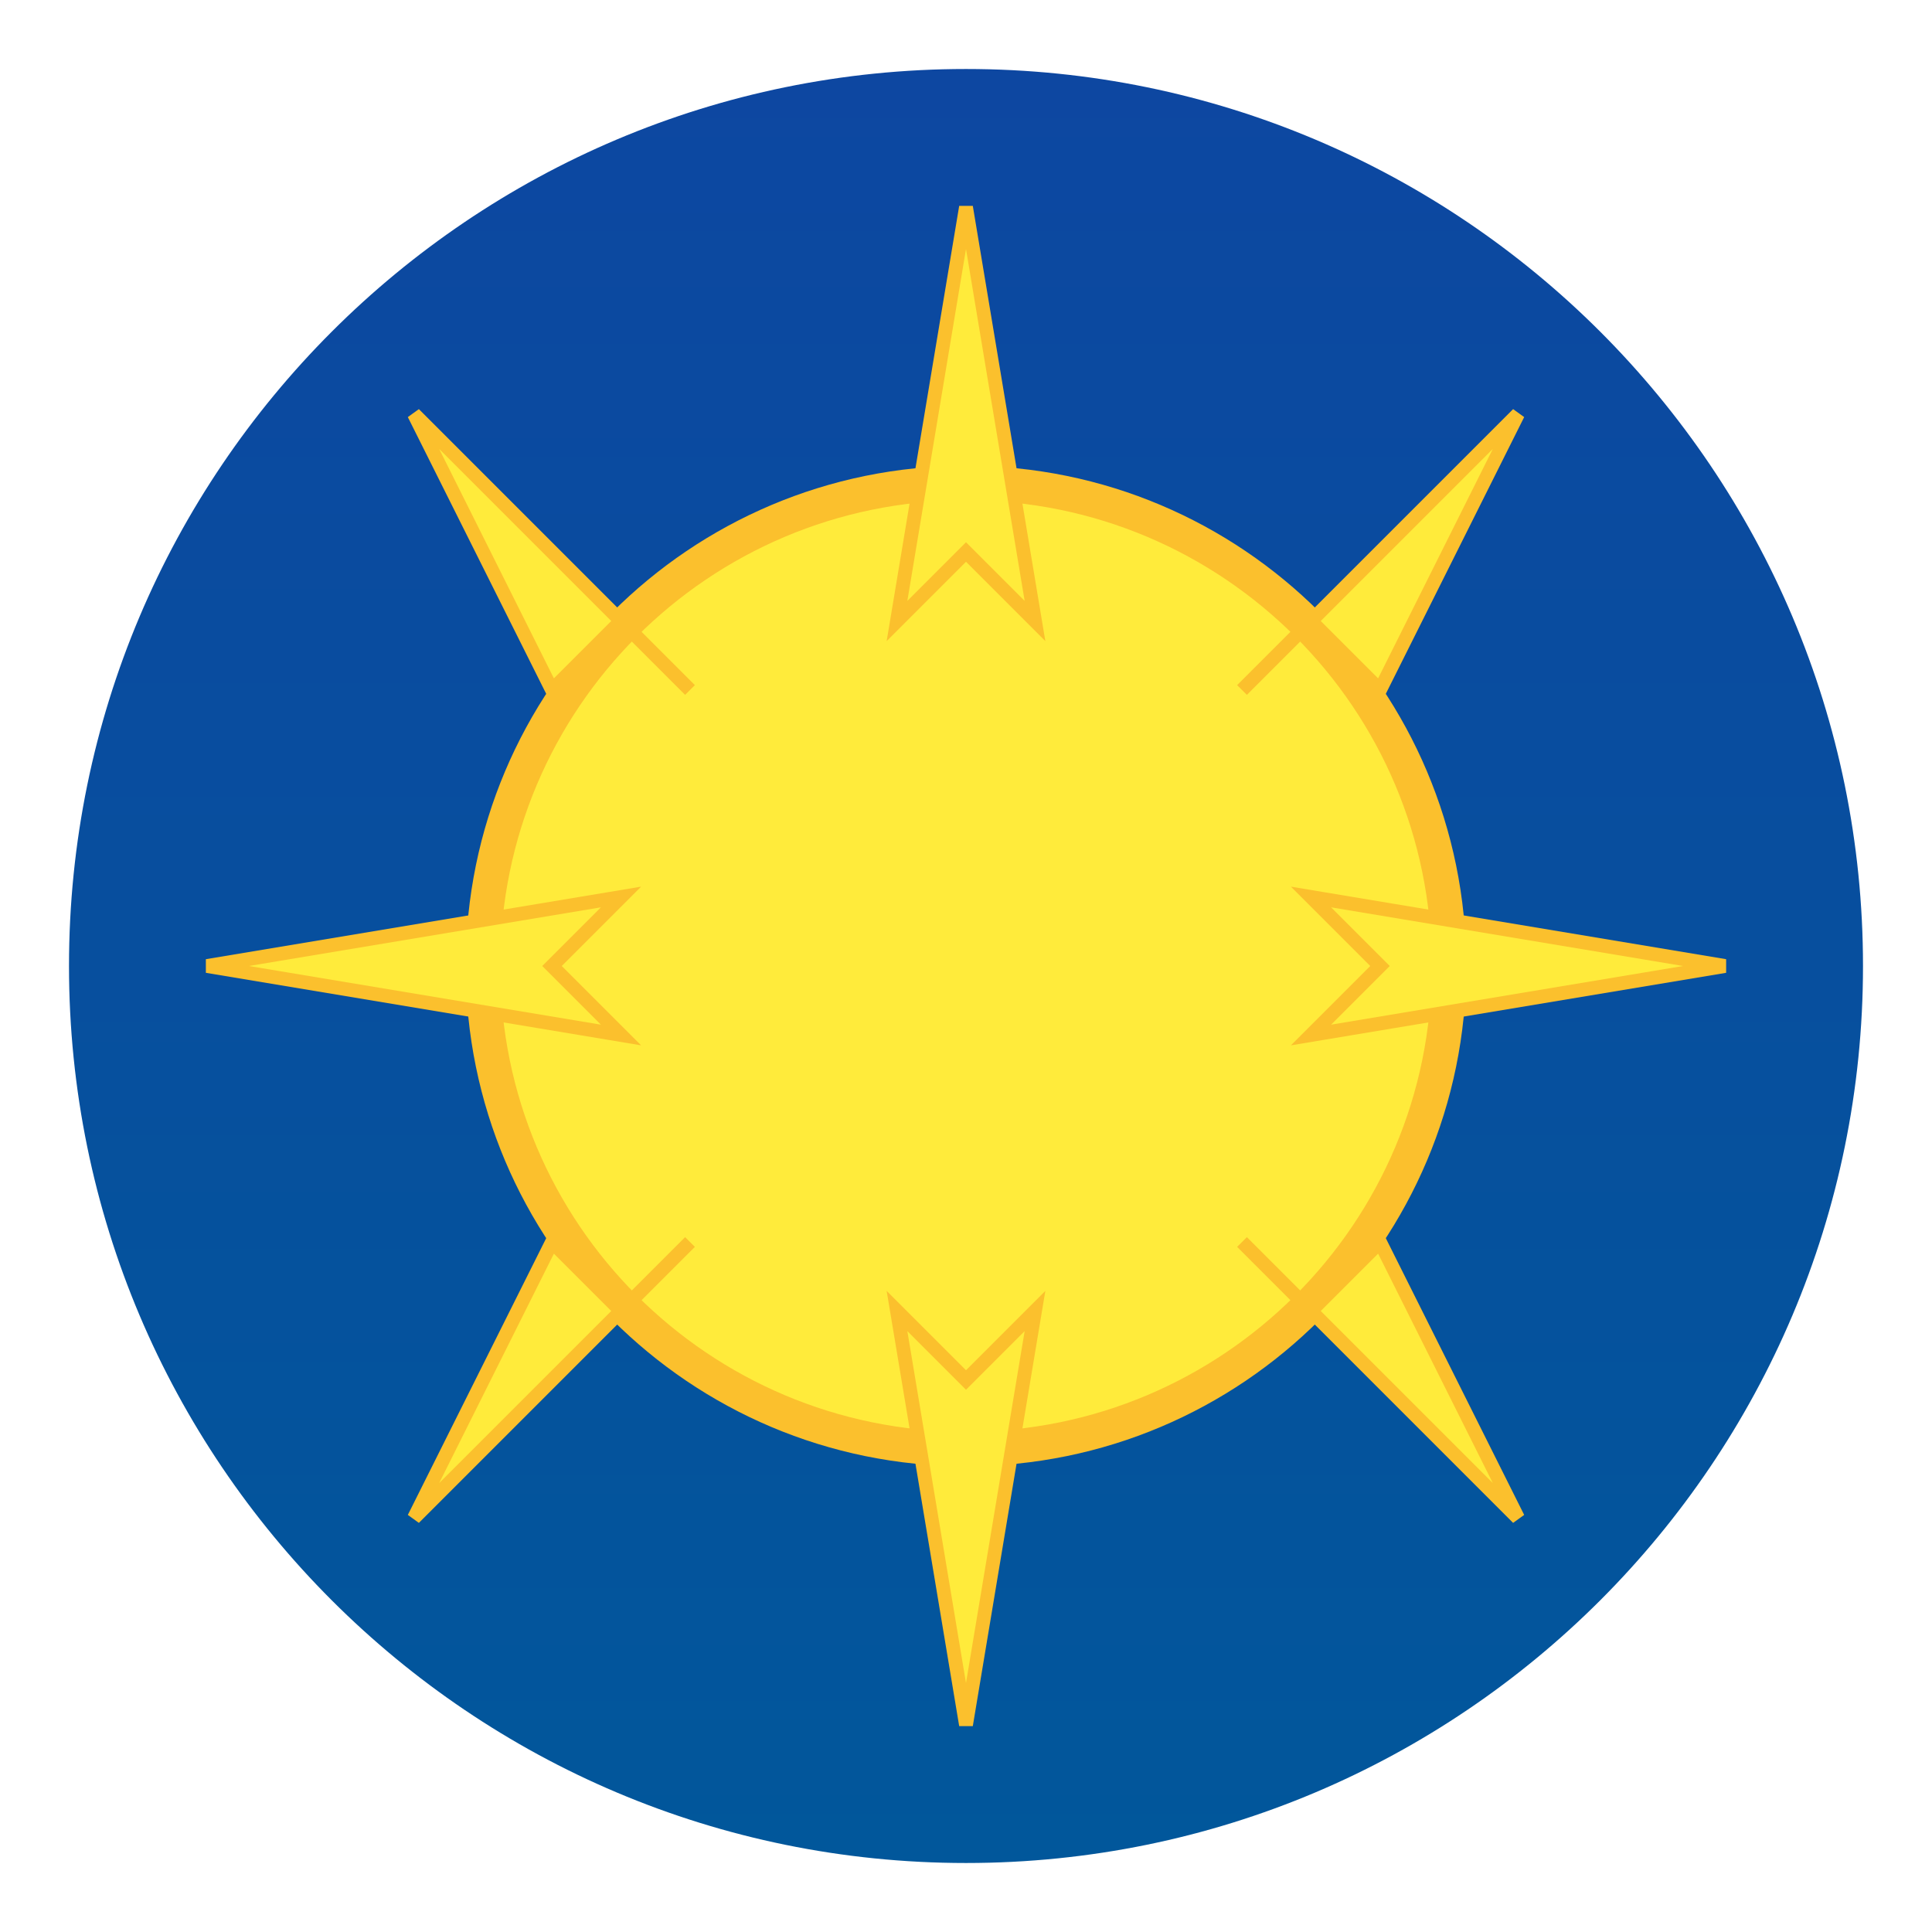
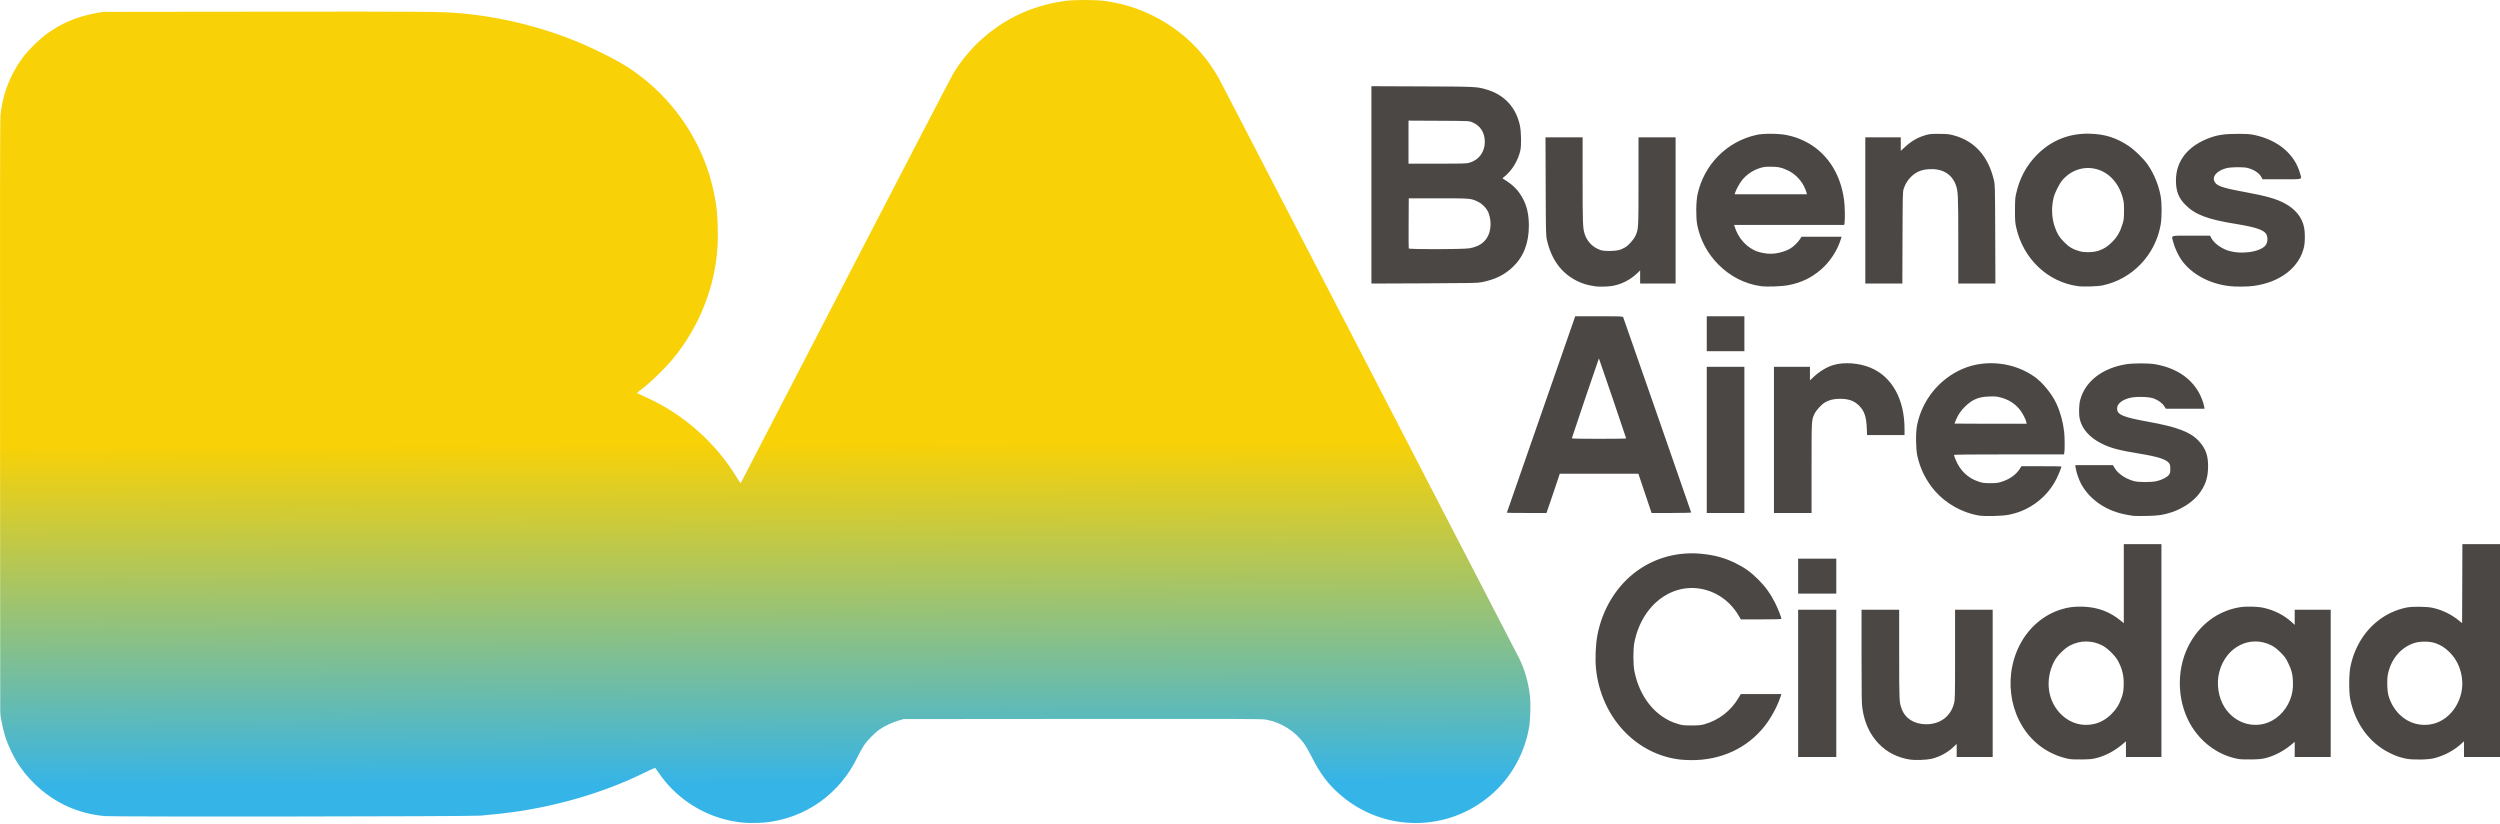
- <svg xmlns="http://www.w3.org/2000/svg" viewBox="0 0 56 56" role="img" aria-labelledby="tc">
-   <defs>
-     <linearGradient id="sky" x1="0" y1="0" x2="0" y2="1">
-       <stop offset="0%" style="stop-color:#0d47a1" />
-       <stop offset="100%" style="stop-color:#01579b" />
+ <svg xmlns="http://www.w3.org/2000/svg" xmlns:xlink="http://www.w3.org/1999/xlink" viewBox="0 0 250 82.302" height="82.302" width="250" id="svg10" version="1.1">
+   <defs id="defs14">
+     <linearGradient id="linearGradient880-9">
+       <stop id="stop876" offset="0" style="stop-color:#35b4e8;stop-opacity:1" />
+       <stop id="stop878" offset="1" style="stop-color:#f8d107;stop-opacity:1" />
    </linearGradient>
+     <linearGradient gradientUnits="userSpaceOnUse" y2="264.671" x2="383.706" y1="467.814" x1="384.607" id="linearGradient882" xlink:href="#linearGradient880-9" />
+     <linearGradient y2="264.671" x2="383.706" y1="467.814" x1="384.607" gradientUnits="userSpaceOnUse" id="linearGradient902" xlink:href="#linearGradient880-9" />
  </defs>
-   <circle cx="28" cy="28" r="26" fill="url(#sky)" />
-   <circle cx="28" cy="28" r="14" fill="#ffeb3b" stroke="#fbc02d" stroke-width="1" />
-   <g fill="#ffeb3b" stroke="#fbc02d" stroke-width="0.4">
-     <path d="M28 6 L30 18 L28 16 L26 18 Z" />
-     <path d="M28 50 L30 38 L28 40 L26 38 Z" />
-     <path d="M6 28 L18 26 L16 28 L18 30 Z" />
-     <path d="M50 28 L38 26 L40 28 L38 30 Z" />
-     <path d="M12 12 L20 20 L18 18 L16 20 Z" />
-     <path d="M44 44 L36 36 L38 38 L40 36 Z" />
-     <path d="M44 12 L36 20 L38 18 L40 20 Z" />
-     <path d="M12 44 L20 36 L18 38 L16 36 Z" />
+   <g id="g18">
+     <g transform="scale(0.1679443)" id="g896">
+       <g id="g891">
+         <g id="g900">
+           <path style="fill:#4b4745;fill-opacity:1;stroke-width:0.32" d="m 1000.589,452.29 c -26.53,-3.004 -47.262,-25.282 -50.266,-54.014 -0.583,-5.581 -0.227,-14.525 0.794,-19.928 3.028,-16.025 11.819,-30.13 24.192,-38.812 10.951,-7.685 24.151,-11.107 37.76,-9.788 7.975,0.773 13.918,2.41 20.419,5.626 5.406,2.674 9.059,5.311 13.509,9.752 4.187,4.178 7.254,8.45 9.995,13.921 1.558,3.11 3.758,8.65 3.758,9.464 0,0.174 -4.942,0.294 -12.092,0.294 h -12.092 l -1.151,-2 c -4.352,-7.561 -11.284,-13.107 -19.285,-15.425 -19.41,-5.625 -38.358,8.083 -42.954,31.074 -0.794,3.97 -0.79,13.23 0.01,17.219 2.336,11.694 8.453,21.53 16.873,27.132 3.174,2.111 5.341,3.125 9.209,4.308 2.499,0.764 3.256,0.845 7.884,0.842 4.206,-0.003 5.557,-0.123 7.567,-0.675 8.663,-2.381 15.97,-8.031 20.581,-15.916 l 1.216,-2.08 h 12.099 12.099 l -0.776,2.281 c -1.781,5.237 -5.434,11.943 -8.992,16.505 -10.439,13.389 -26.236,20.73 -44.182,20.533 -2.075,-0.023 -4.853,-0.164 -6.173,-0.313 z m 136.853,0.023 c -7.605,-1.191 -13.927,-4.384 -18.79,-9.487 -5.276,-5.537 -8.447,-12.384 -9.727,-21.003 -0.418,-2.818 -0.496,-7.672 -0.496,-31.059 v -27.719 h 11.2 11.2 l 0.01,26.64 c 0.01,28.318 0.014,28.474 1.563,32.56 2.152,5.675 7.465,8.977 14.484,9.002 8.322,0.029 14.621,-4.67 16.593,-12.38 0.609,-2.38 0.635,-3.597 0.635,-29.153 v -26.669 h 11.2 11.2 v 43.84 43.84 h -10.72 -10.72 v -3.889 -3.889 l -1.867,1.781 c -3.586,3.42 -8.316,5.97 -13.212,7.122 -2.734,0.643 -9.746,0.902 -12.548,0.463 z m 94.347,-0.44 c -5.684,-1.084 -11.755,-3.756 -16.538,-7.277 -17.807,-13.111 -23.354,-39.473 -12.711,-60.411 5.228,-10.286 14.129,-17.995 24.559,-21.271 4.461,-1.401 8.255,-1.879 13.33,-1.679 8.722,0.344 15.742,2.959 22.32,8.318 l 1.84,1.499 V 347.529 324.005 h 11.2 11.2 v 63.36 63.36 h -10.56 -10.56 v -4.67 -4.67 l -1.619,1.39 c -4.829,4.146 -10.169,7.06 -15.553,8.487 -2.723,0.722 -3.926,0.848 -8.908,0.937 -3.878,0.069 -6.492,-0.037 -8,-0.325 z m 15.36,-20.852 c 3.609,-0.864 7.051,-2.841 9.93,-5.701 3.085,-3.066 4.846,-5.912 6.259,-10.115 0.855,-2.544 1.047,-3.669 1.177,-6.901 0.235,-5.845 -0.88,-10.458 -3.706,-15.323 -1.656,-2.851 -6.109,-7.143 -8.924,-8.601 -6.236,-3.229 -13.154,-3.23 -19.392,0 -3.191,1.652 -7.644,6.11 -9.302,9.314 -5.835,11.272 -3.983,24.22 4.602,32.168 5.405,5.004 12.315,6.846 19.357,5.16 z m 85.28,20.828 c -10.867,-2.063 -20.674,-8.827 -26.997,-18.62 -8.97,-13.893 -9.984,-33.265 -2.526,-48.264 6.359,-12.789 17.424,-21.207 30.754,-23.396 3.7,-0.608 10.495,-0.453 14.042,0.32 6.415,1.398 12.298,4.377 16.838,8.526 l 1.81,1.654 v -4.512 -4.512 h 10.72 10.72 v 43.84 43.84 h -10.72 -10.72 v -4.521 -4.521 l -1.36,1.169 c -4.656,4.001 -10.214,7.016 -15.492,8.405 -2.702,0.711 -3.964,0.844 -8.908,0.939 -4.063,0.078 -6.467,-0.024 -8.16,-0.345 z m 15.52,-20.828 c 6.771,-1.622 12.753,-7.076 15.608,-14.233 1.402,-3.514 1.939,-6.969 1.734,-11.165 -0.222,-4.538 -0.754,-6.578 -2.839,-10.886 -1.425,-2.945 -1.972,-3.696 -4.542,-6.25 -2.071,-2.057 -3.592,-3.252 -5.225,-4.102 -12.643,-6.579 -27.162,0.618 -31.178,15.454 -1.933,7.144 -0.661,15.61 3.239,21.561 5.241,7.997 14.299,11.752 23.202,9.62 z m 84.571,20.689 c -4.043,-0.88 -5.748,-1.481 -9.691,-3.416 -11.953,-5.868 -20.502,-17.546 -23.412,-31.981 -0.885,-4.392 -0.807,-15.137 0.143,-19.529 0.997,-4.611 2.09,-7.8 4.049,-11.819 5.945,-12.195 16.753,-20.719 29.459,-23.236 3.339,-0.662 11.789,-0.58 15.2,0.147 5.593,1.191 10.975,3.733 15.442,7.293 l 2.318,1.848 0.082,-23.506 0.082,-23.506 h 11.198 11.198 v 63.36 63.36 h -10.72 -10.72 v -4.66 -4.66 l -2.079,1.86 c -4.174,3.733 -9.555,6.568 -15.511,8.17 -3.595,0.967 -13.15,1.121 -17.039,0.275 z m 16.229,-20.698 c 11.193,-2.734 18.951,-15.257 17.137,-27.661 -0.881,-6.026 -3.342,-11.046 -7.367,-15.026 -2.758,-2.727 -5,-4.159 -8.383,-5.354 -3.318,-1.172 -8.898,-1.236 -12.427,-0.142 -8,2.478 -14.023,9.536 -15.852,18.574 -0.661,3.268 -0.506,9.739 0.304,12.682 1.18,4.288 3.55,8.343 6.674,11.419 5.323,5.241 12.679,7.275 19.914,5.508 z m -378.08,-24.127 v -43.84 h 11.36 11.36 v 43.84 43.84 h -11.36 -11.36 z m 0,-63.84 v -10.4 h 11.36 11.36 v 10.4 10.4 h -11.36 -11.36 z m 107.04,-36.17 c -9.612,-1.769 -18.958,-7.047 -25.403,-14.348 -5.295,-5.998 -8.956,-13.241 -10.657,-21.082 -0.943,-4.347 -1.03,-13.911 -0.166,-18.218 3.004,-14.973 13.179,-27.572 27.122,-33.583 13.726,-5.917 30.914,-3.948 43.183,4.948 4.628,3.356 10.066,10.096 12.64,15.667 2.356,5.098 3.959,10.893 4.626,16.719 0.363,3.166 0.439,10.509 0.128,12.387 l -0.198,1.2 h -32.758 c -23.307,0 -32.758,0.1 -32.758,0.347 0,0.191 0.438,1.44 0.973,2.776 2.579,6.442 7.346,11.007 13.649,13.073 2.521,0.826 3.256,0.924 6.978,0.924 3.466,0 4.56,-0.125 6.56,-0.749 4.982,-1.556 8.796,-4.257 11.053,-7.831 l 0.947,-1.498 11.92,-6.4e-4 c 6.556,-3.2e-4 11.92,0.063 11.92,0.14 0,0.548 -1.923,5.299 -3.051,7.539 -3.834,7.613 -10.24,13.928 -18.002,17.747 -3.292,1.62 -6.001,2.542 -10.059,3.425 -4.006,0.872 -14.859,1.115 -18.649,0.418 z m 28.838,-55.561 c -0.329,-1.647 -2.301,-5.413 -3.866,-7.386 -2.875,-3.625 -6.823,-6.102 -11.665,-7.318 -2.267,-0.57 -3.33,-0.652 -6.72,-0.522 -6.207,0.239 -9.692,1.678 -14.02,5.788 -2.535,2.407 -4.412,5.133 -5.671,8.231 -0.449,1.105 -0.816,2.056 -0.816,2.113 0,0.058 9.666,0.105 21.48,0.105 h 21.48 z m 63.802,55.863 c -0.44,-0.078 -2.168,-0.373 -3.84,-0.655 -12.014,-2.029 -22.137,-8.832 -27.314,-18.357 -1.348,-2.48 -2.962,-7.182 -3.269,-9.52 l -0.22,-1.68 h 11.196 11.196 l 1.183,1.917 c 2.067,3.348 6.414,6.245 11.388,7.588 2.835,0.766 10.422,0.759 13.6,-0.012 3.139,-0.761 6.059,-2.257 7.118,-3.647 0.783,-1.026 0.882,-1.427 0.882,-3.581 0,-2.017 -0.124,-2.598 -0.735,-3.456 -1.608,-2.255 -6.763,-3.903 -17.79,-5.689 -11.97,-1.939 -17.028,-3.29 -22.435,-5.994 -7.131,-3.566 -11.743,-8.827 -12.98,-14.806 -0.612,-2.959 -0.47,-8.2 0.302,-11.128 2.889,-10.961 12.982,-18.873 27.078,-21.228 4.479,-0.748 13.688,-0.755 17.76,-0.014 11.999,2.185 20.709,7.844 25.784,16.75 1.383,2.428 2.782,6.148 3.196,8.5 l 0.211,1.2 h -11.502 -11.502 l -1.01,-1.558 c -1.188,-1.834 -3.616,-3.593 -6.298,-4.563 -2.966,-1.073 -10.598,-1.238 -14.279,-0.308 -4.619,1.167 -7.481,3.568 -7.481,6.275 0,3.701 3.355,5.146 18.223,7.847 17.62,3.202 25.21,6.057 30.292,11.397 4.386,4.608 5.948,9.239 5.641,16.726 -0.241,5.878 -1.856,10.307 -5.473,15.007 -3.442,4.473 -9.595,8.606 -16.043,10.776 -4.948,1.665 -8.105,2.131 -15.2,2.244 -3.784,0.06 -7.24,0.045 -7.68,-0.032 z m -373.12,-1.876 c 0,-0.079 8.729,-25.171 19.397,-55.76 10.668,-30.589 19.825,-56.876 20.349,-58.416 l 0.951,-2.8 h 14.177 c 13.205,0 14.192,0.038 14.397,0.56 0.728,1.853 40.488,116.031 40.488,116.269 0,0.17 -4.917,0.291 -11.79,0.291 h -11.79 l -3.926,-11.68 -3.926,-11.68 h -23.415 -23.415 l -1.07,3.28 c -0.589,1.804 -2.364,7.06 -3.946,11.68 l -2.875,8.4 h -11.803 c -6.491,0 -11.803,-0.065 -11.803,-0.144 z m 71.041,-44.256 c 0,-0.331 -16.141,-47.726 -16.226,-47.641 -0.17,0.17 -16.095,47.174 -16.095,47.506 0,0.282 4.019,0.375 16.16,0.375 8.888,0 16.16,-0.108 16.161,-0.24 z m 47.999,0.88 v -43.52 h 11.2 11.2 v 43.52 43.52 h -11.2 -11.2 z m 40,0 v -43.52 h 10.72 10.72 v 4.051 4.051 l 2,-1.901 c 3.606,-3.427 8.05,-6.119 12.017,-7.28 6.432,-1.882 15.286,-1.212 22.174,1.678 12.726,5.339 20.129,18.767 20.129,36.509 v 3.533 h -11.155 -11.155 l -0.184,-4.4 c -0.273,-6.519 -1.492,-10.023 -4.553,-13.088 -2.93,-2.934 -6.24,-4.11 -11.512,-4.089 -3.512,0.014 -5.999,0.59 -8.579,1.986 -2.006,1.086 -5.354,4.654 -6.409,6.831 -1.848,3.814 -1.812,3.181 -1.812,32.347 v 26.813 h -11.2 -11.2 z m -40,-63.2 v -10.4 h 11.2 11.2 v 10.4 10.4 h -11.2 -11.2 z m -66.24,-28.207 c -4.822,-0.724 -7.679,-1.563 -11.04,-3.241 -9.269,-4.628 -15.159,-12.621 -17.859,-24.232 -0.649,-2.791 -0.673,-3.787 -0.778,-32.08 l -0.109,-29.2 h 11.053 11.053 v 25.417 c 0,25.514 0.115,28.649 1.171,32.023 1.429,4.562 4.889,8.116 9.389,9.643 1.372,0.465 2.643,0.591 5.76,0.569 4.282,-0.03 6.222,-0.497 9.126,-2.199 1.945,-1.14 4.916,-4.501 5.971,-6.755 1.85,-3.953 1.851,-3.982 1.857,-32.538 l 0.01,-26.16 h 11.04 11.04 v 43.52 43.52 h -10.56 -10.56 v -3.889 -3.889 l -1.866,1.78 c -4.02,3.835 -9.255,6.494 -14.629,7.431 -2.511,0.438 -7.995,0.59 -10.065,0.279 z m 98.443,-0.134 c -9.424,-1.305 -18.169,-5.738 -25.172,-12.761 -6.558,-6.576 -10.885,-14.621 -12.688,-23.59 -0.868,-4.321 -0.783,-13.87 0.162,-18.263 3.84,-17.838 17.562,-31.644 35.268,-35.483 4.157,-0.901 13.392,-0.822 17.898,0.153 4.236,0.917 6.467,1.663 10.117,3.383 13.145,6.197 21.838,18.986 23.973,35.273 0.485,3.698 0.64,11.416 0.275,13.628 l -0.198,1.2 h -32.78 -32.78 l 0.215,0.72 c 2.215,7.409 7.644,13.25 14.228,15.307 3.373,1.054 6.987,1.403 10.066,0.972 3.087,-0.432 6.673,-1.581 8.78,-2.814 1.953,-1.143 4.633,-3.705 5.866,-5.608 l 0.995,-1.536 h 11.931 11.931 l -0.423,1.36 c -2.152,6.918 -6.443,13.49 -11.877,18.194 -5.627,4.871 -11.621,7.753 -19.254,9.258 -3.963,0.781 -12.903,1.11 -16.533,0.607 z m 27.198,-55.739 c -0.109,-0.572 -0.795,-2.255 -1.525,-3.739 -1.884,-3.834 -5.457,-7.414 -9.237,-9.254 -3.933,-1.915 -6.164,-2.413 -10.72,-2.393 -3.239,0.014 -4.241,0.147 -6.4,0.85 -4.39,1.429 -8.242,4.134 -10.876,7.639 -1.352,1.799 -3.329,5.521 -3.833,7.217 l -0.214,0.72 h 21.502 21.502 z m 161.559,55.735 c -17.982,-2.465 -32.533,-16.297 -36.694,-34.881 -0.656,-2.932 -0.746,-4.163 -0.742,-10.214 0,-5.474 0.125,-7.436 0.594,-9.6 2.059,-9.496 6.193,-17.225 12.669,-23.683 8.651,-8.627 19.356,-12.808 31.692,-12.378 8.768,0.306 15.332,2.393 22.54,7.167 3.844,2.546 9.174,7.753 11.652,11.383 3.693,5.411 6.454,12.189 7.588,18.631 0.763,4.335 0.766,12.594 0.01,16.96 -3.142,18.054 -16.923,32.466 -34.586,36.168 -3.044,0.638 -11.462,0.894 -14.72,0.447 z m 12.32,-21.097 c 3.268,-1.092 5.397,-2.461 8.167,-5.252 2.961,-2.983 4.727,-6.049 6.105,-10.602 0.776,-2.563 0.869,-3.386 0.889,-7.824 0.018,-4.192 -0.091,-5.381 -0.706,-7.68 -2.401,-8.984 -8.24,-15.322 -15.926,-17.288 -7.399,-1.892 -15.105,0.712 -20.229,6.838 -1.65,1.972 -4.314,7.295 -4.99,9.97 -1.481,5.857 -1.276,12.042 0.58,17.506 1.415,4.165 2.739,6.308 5.791,9.375 2.841,2.855 5.194,4.212 9.177,5.291 3.089,0.837 8.085,0.687 11.143,-0.334 z m 78.08,21.091 c -11.973,-1.336 -22.677,-7.117 -28.633,-15.462 -1.944,-2.725 -4.13,-7.428 -4.945,-10.64 -1.124,-4.431 -2.429,-3.947 10.638,-3.947 h 11.301 l 0.542,1.137 c 1.361,2.855 5.314,5.996 9.44,7.502 7.714,2.815 19.754,1.283 23.072,-2.935 1.242,-1.578 1.427,-4.653 0.396,-6.57 -1.364,-2.536 -6.458,-4.246 -18.369,-6.164 -16.66,-2.683 -24.02,-5.487 -29.85,-11.373 -4.019,-4.059 -5.58,-8.087 -5.588,-14.425 -0.016,-11.764 7.183,-20.777 20.379,-25.518 4.771,-1.714 8.861,-2.28 16.416,-2.271 5.888,0.007 7.352,0.111 10.155,0.718 13.857,3.004 23.79,11.401 26.943,22.777 1.09,3.934 2.357,3.523 -10.851,3.523 h -11.514 l -0.635,-1.246 c -1.216,-2.383 -4.526,-4.569 -8.338,-5.506 -2.547,-0.626 -9.842,-0.537 -12.48,0.152 -5.186,1.354 -8.324,4.479 -7.377,7.347 1.021,3.094 4.016,4.23 17.887,6.786 13.098,2.414 18.9,4.039 23.978,6.719 6.504,3.433 10.451,8.274 11.752,14.415 0.592,2.796 0.604,8.617 0.024,11.332 -2.659,12.434 -14.156,21.396 -30.185,23.53 -3.713,0.494 -10.302,0.55 -14.159,0.119 z M 816.589,110.083 V 51.327 l 30.16,0.12 c 32.502,0.129 32.535,0.131 38.48,1.883 10.527,3.103 17.467,10.61 19.774,21.392 0.797,3.726 0.944,11.865 0.269,14.883 -1.364,6.098 -5.214,12.312 -9.803,15.821 -0.904,0.692 -0.925,0.755 -0.355,1.097 5.736,3.438 8.972,6.698 11.691,11.779 2.41,4.503 3.545,9.672 3.537,16.104 -0.013,10.363 -3.151,18.457 -9.502,24.509 -5.089,4.849 -10.506,7.501 -18.65,9.13 -2.421,0.484 -6.171,0.558 -34.16,0.67 l -31.44,0.126 z m 58.438,37.75 c 7.207,-1.247 11.386,-5.27 12.346,-11.882 0.438,-3.023 0.078,-6.208 -1.04,-9.197 -0.925,-2.473 -3.602,-5.325 -6.173,-6.578 -4.287,-2.089 -4.309,-2.091 -23.731,-2.091 h -17.6 l -0.083,14.72 c -0.046,8.096 -0.014,14.9 0.07,15.12 0.248,0.648 32.409,0.566 36.212,-0.092 z m 0.223,-51.033 c 5.46,-1.686 8.858,-6.411 8.858,-12.315 0,-5.612 -2.687,-9.75 -7.631,-11.749 -1.799,-0.727 -1.905,-0.732 -19.809,-0.824 l -18,-0.093 v 12.813 12.813 h 17.246 c 16.389,0 17.35,-0.032 19.335,-0.645 z M 1110.669,125.285 V 81.765 h 10.56 10.56 v 4.03 4.03 l 2.284,-2.115 c 4.047,-3.747 7.743,-5.875 12.706,-7.314 2.131,-0.618 3.16,-0.707 7.89,-0.68 4.763,0.027 5.823,0.133 8.518,0.851 12.532,3.339 20.634,12.315 24.043,26.638 0.67,2.816 0.688,3.537 0.795,32.24 l 0.109,29.36 h -11.053 -11.053 v -25.68 c 0,-27.343 -0.098,-29.366 -1.568,-33.234 -2.443,-6.43 -8.131,-9.68 -16.011,-9.148 -4.756,0.321 -8.048,1.825 -11.02,5.035 -1.929,2.083 -2.961,3.85 -3.917,6.707 -0.551,1.645 -0.596,3.543 -0.688,29.04 l -0.098,27.28 h -11.028 -11.028 v -43.52 z" id="path22" />
+           <path id="path22-6" d="m 442.989,489.866 c -16.006,-1.39 -31.082,-8.392 -42.502,-19.74 -3.11,-3.09 -5.846,-6.398 -8.373,-10.122 -1.015,-1.496 -1.944,-2.759 -2.063,-2.806 -0.12,-0.047 -3.635,1.578 -7.812,3.612 -22.062,10.741 -48.883,18.761 -75.41,22.549 -6.067,0.866 -10.369,1.343 -20.8,2.307 -5.623,0.519 -217.557,0.771 -223.52,0.265 -15.894,-1.348 -30.253,-7.9 -41.714,-19.035 -6.126,-5.951 -10.383,-11.802 -13.978,-19.211 -3.031,-6.246 -4.564,-10.985 -6.006,-18.56 C 0.328,426.879 0.08,424.372 0.139,421.968 L 0.03,249.125 c -0.078,-124.59 -0.009,-177.562 0.235,-180.16 1.266,-13.491 6.474,-26.307 14.955,-36.8 2.662,-3.293 8.624,-9.026 12.035,-11.571 8.896,-6.638 18.366,-10.672 30.133,-12.833 l 3.84,-0.705 97.12,-0.104 c 95.417,-0.102 104.911,-0.027 115.52,0.914 25.948,2.302 51.938,8.972 75.36,19.34 5.388,2.385 15.794,7.592 19.855,9.935 29.088,16.783 50.056,46.204 56.305,79.004 1.396,7.328 1.797,11.315 1.983,19.712 0.192,8.661 -0.094,13.653 -1.194,20.898 -3.072,20.23 -11.568,39.541 -24.519,55.73 -5.202,6.503 -15.125,16.099 -20.996,20.304 -0.839,0.601 -1.415,1.196 -1.28,1.323 0.135,0.127 2.364,1.168 4.953,2.315 22.259,9.857 41.752,27.038 54.447,47.992 2.03,3.351 2.106,3.432 2.543,2.72 0.248,-0.404 28.343,-54.632 62.434,-120.508 34.091,-65.876 62.864,-121.232 63.94,-123.014 4.091,-6.772 10.384,-14.434 16.139,-19.651 14.281,-12.944 30.397,-20.496 49.869,-23.367 5.412,-0.798 18.902,-0.799 24.32,-9.1e-4 10.881,1.602 19.375,4.224 28.653,8.842 16.809,8.369 30.345,21.381 39.451,37.925 1.854,3.368 174.918,337.602 178.355,344.452 3.363,6.703 5.556,14.353 6.521,22.746 0.483,4.204 0.221,14.043 -0.486,18.242 -2.656,15.776 -10.745,30.221 -22.687,40.512 -25.875,22.298 -63.782,22.32 -89.647,0.052 -7.354,-6.331 -12.146,-12.684 -17.206,-22.806 -1.496,-2.993 -3.579,-6.593 -4.629,-8 -5.492,-7.357 -13.275,-12.26 -22.325,-14.063 -2.317,-0.462 -12.677,-0.502 -109.28,-0.421 l -106.72,0.089 -3.029,0.891 c -3.619,1.065 -8.124,3.148 -10.93,5.053 -3.144,2.135 -7.477,6.509 -9.617,9.709 -1.056,1.578 -2.745,4.605 -3.754,6.727 -10.582,22.252 -31.385,36.935 -55.55,39.206 -3.296,0.31 -9.254,0.365 -12.16,0.113 z" style="fill:url(#linearGradient902);fill-opacity:1;stroke-width:0.32" />
+         </g>
+       </g>
+     </g>
  </g>
-   <circle cx="28" cy="28" r="7" fill="#ffeb3b" />
</svg>
